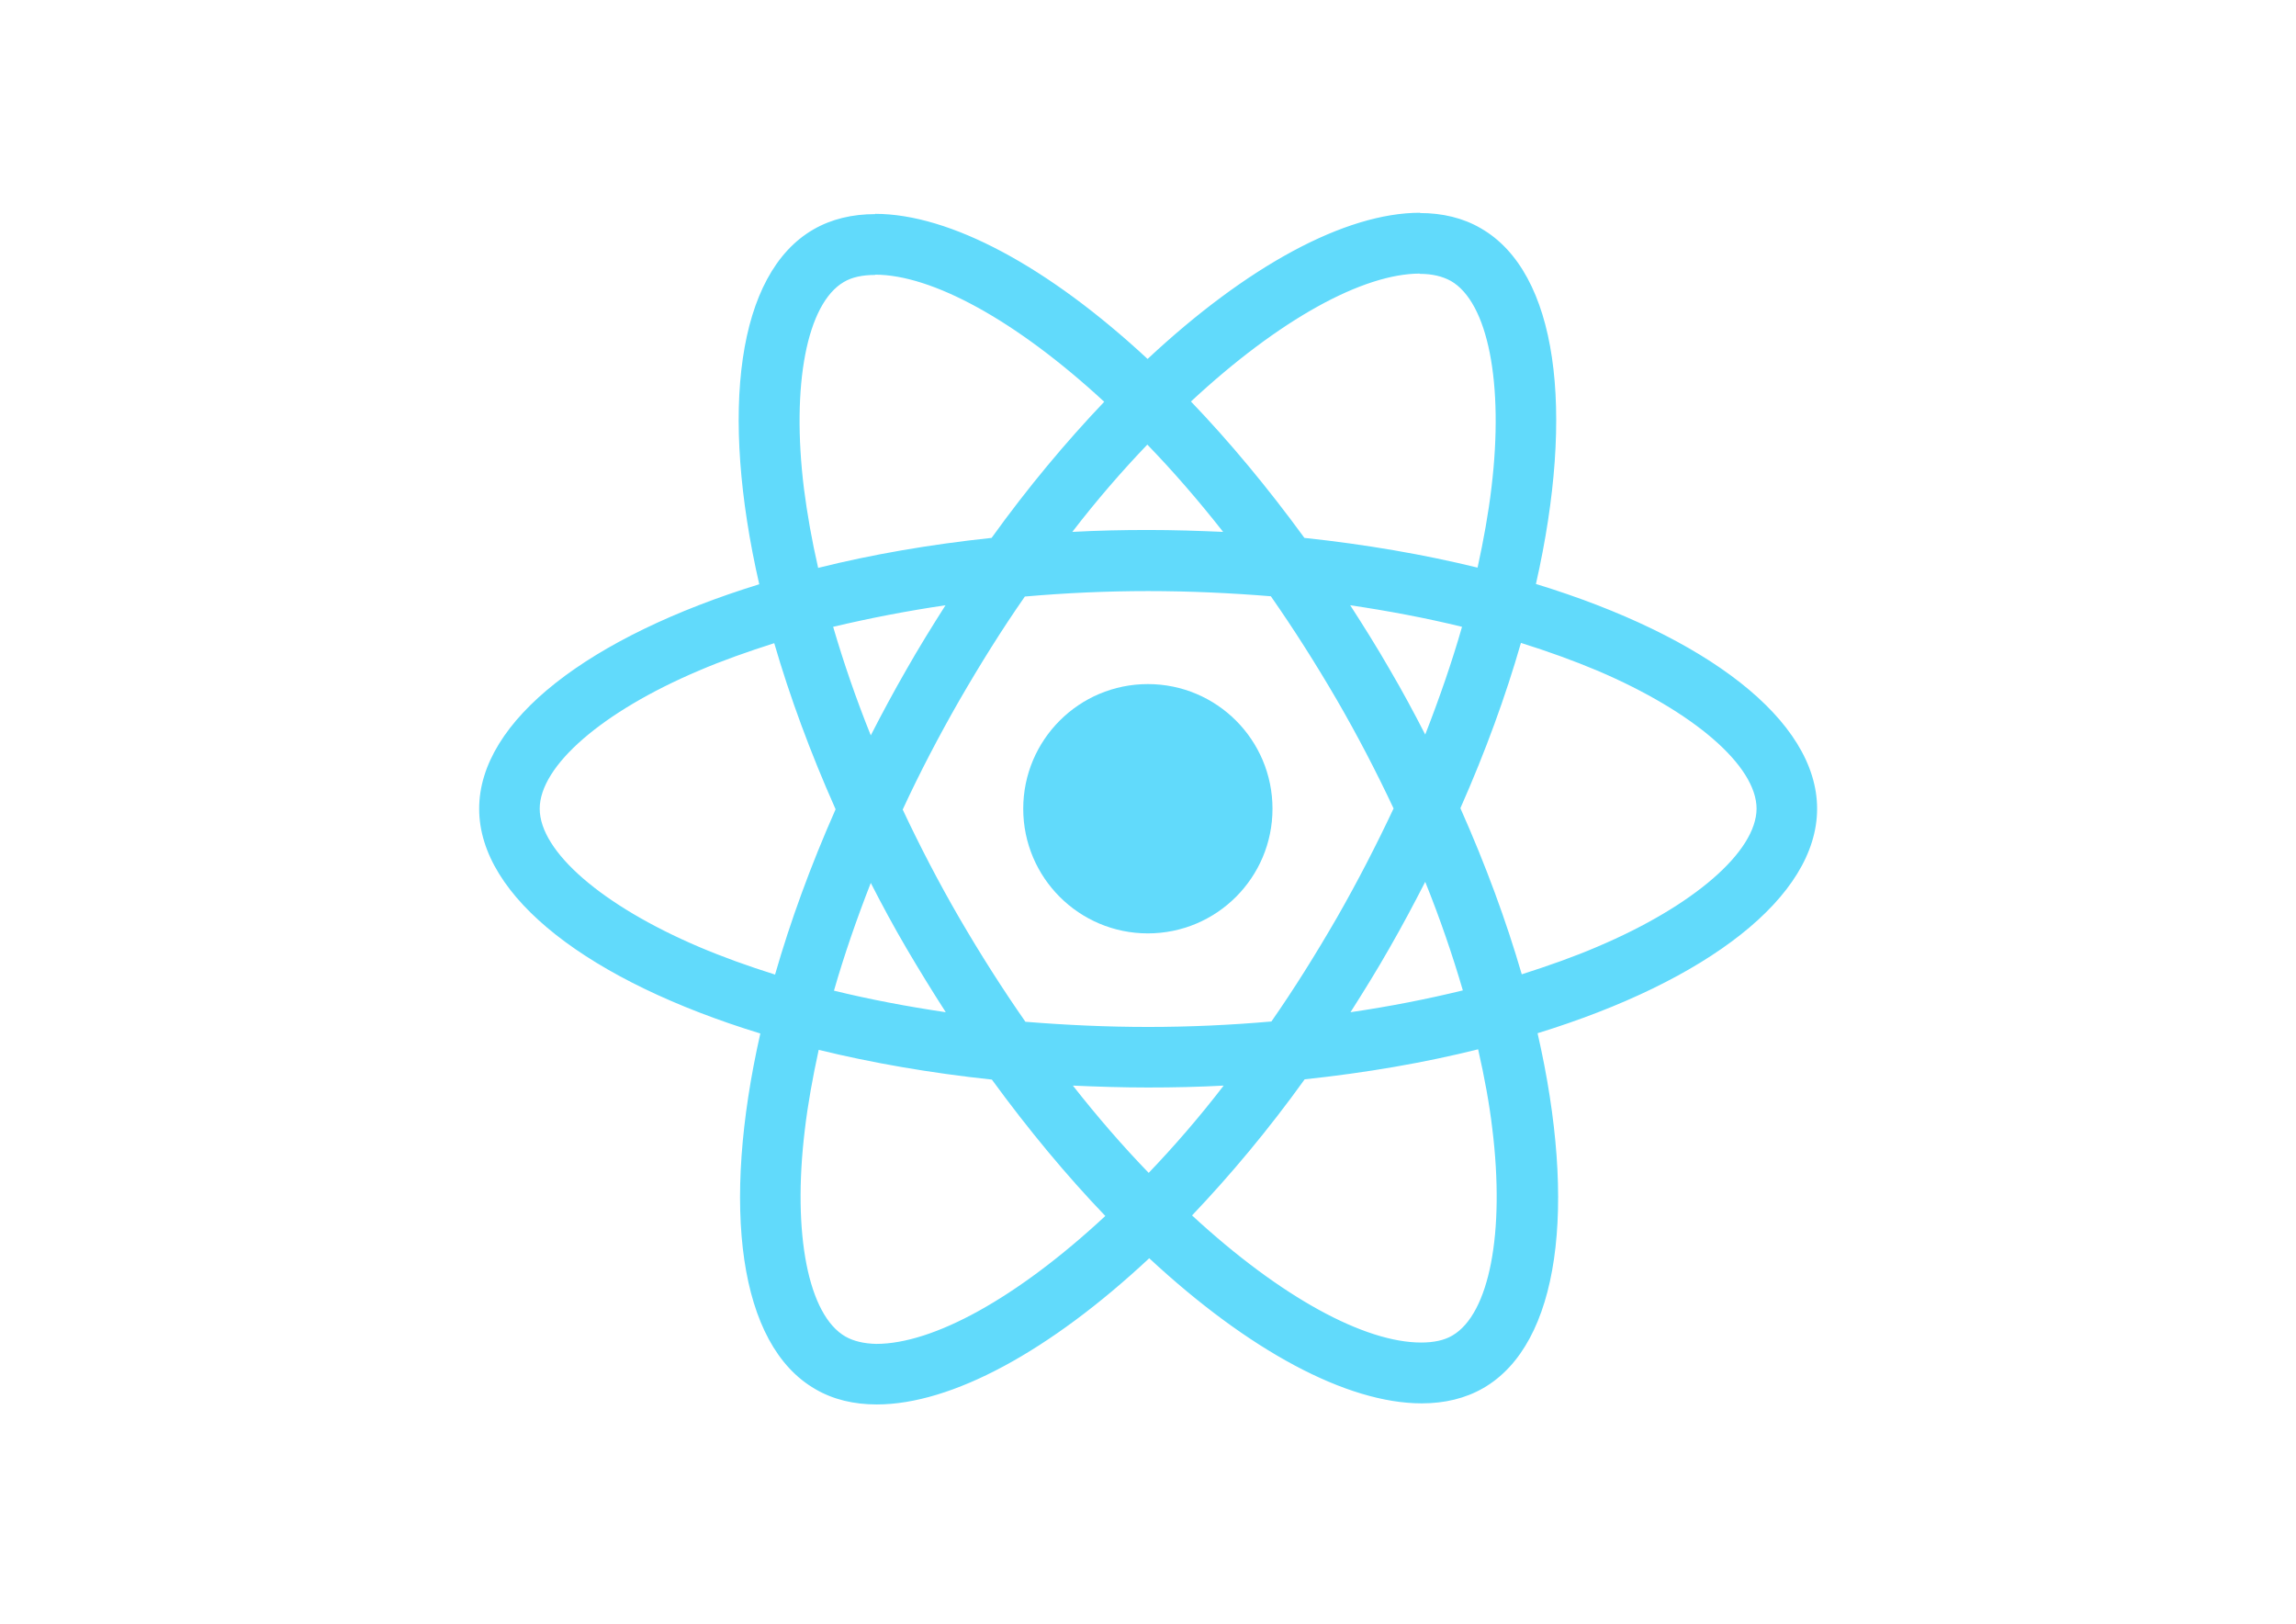
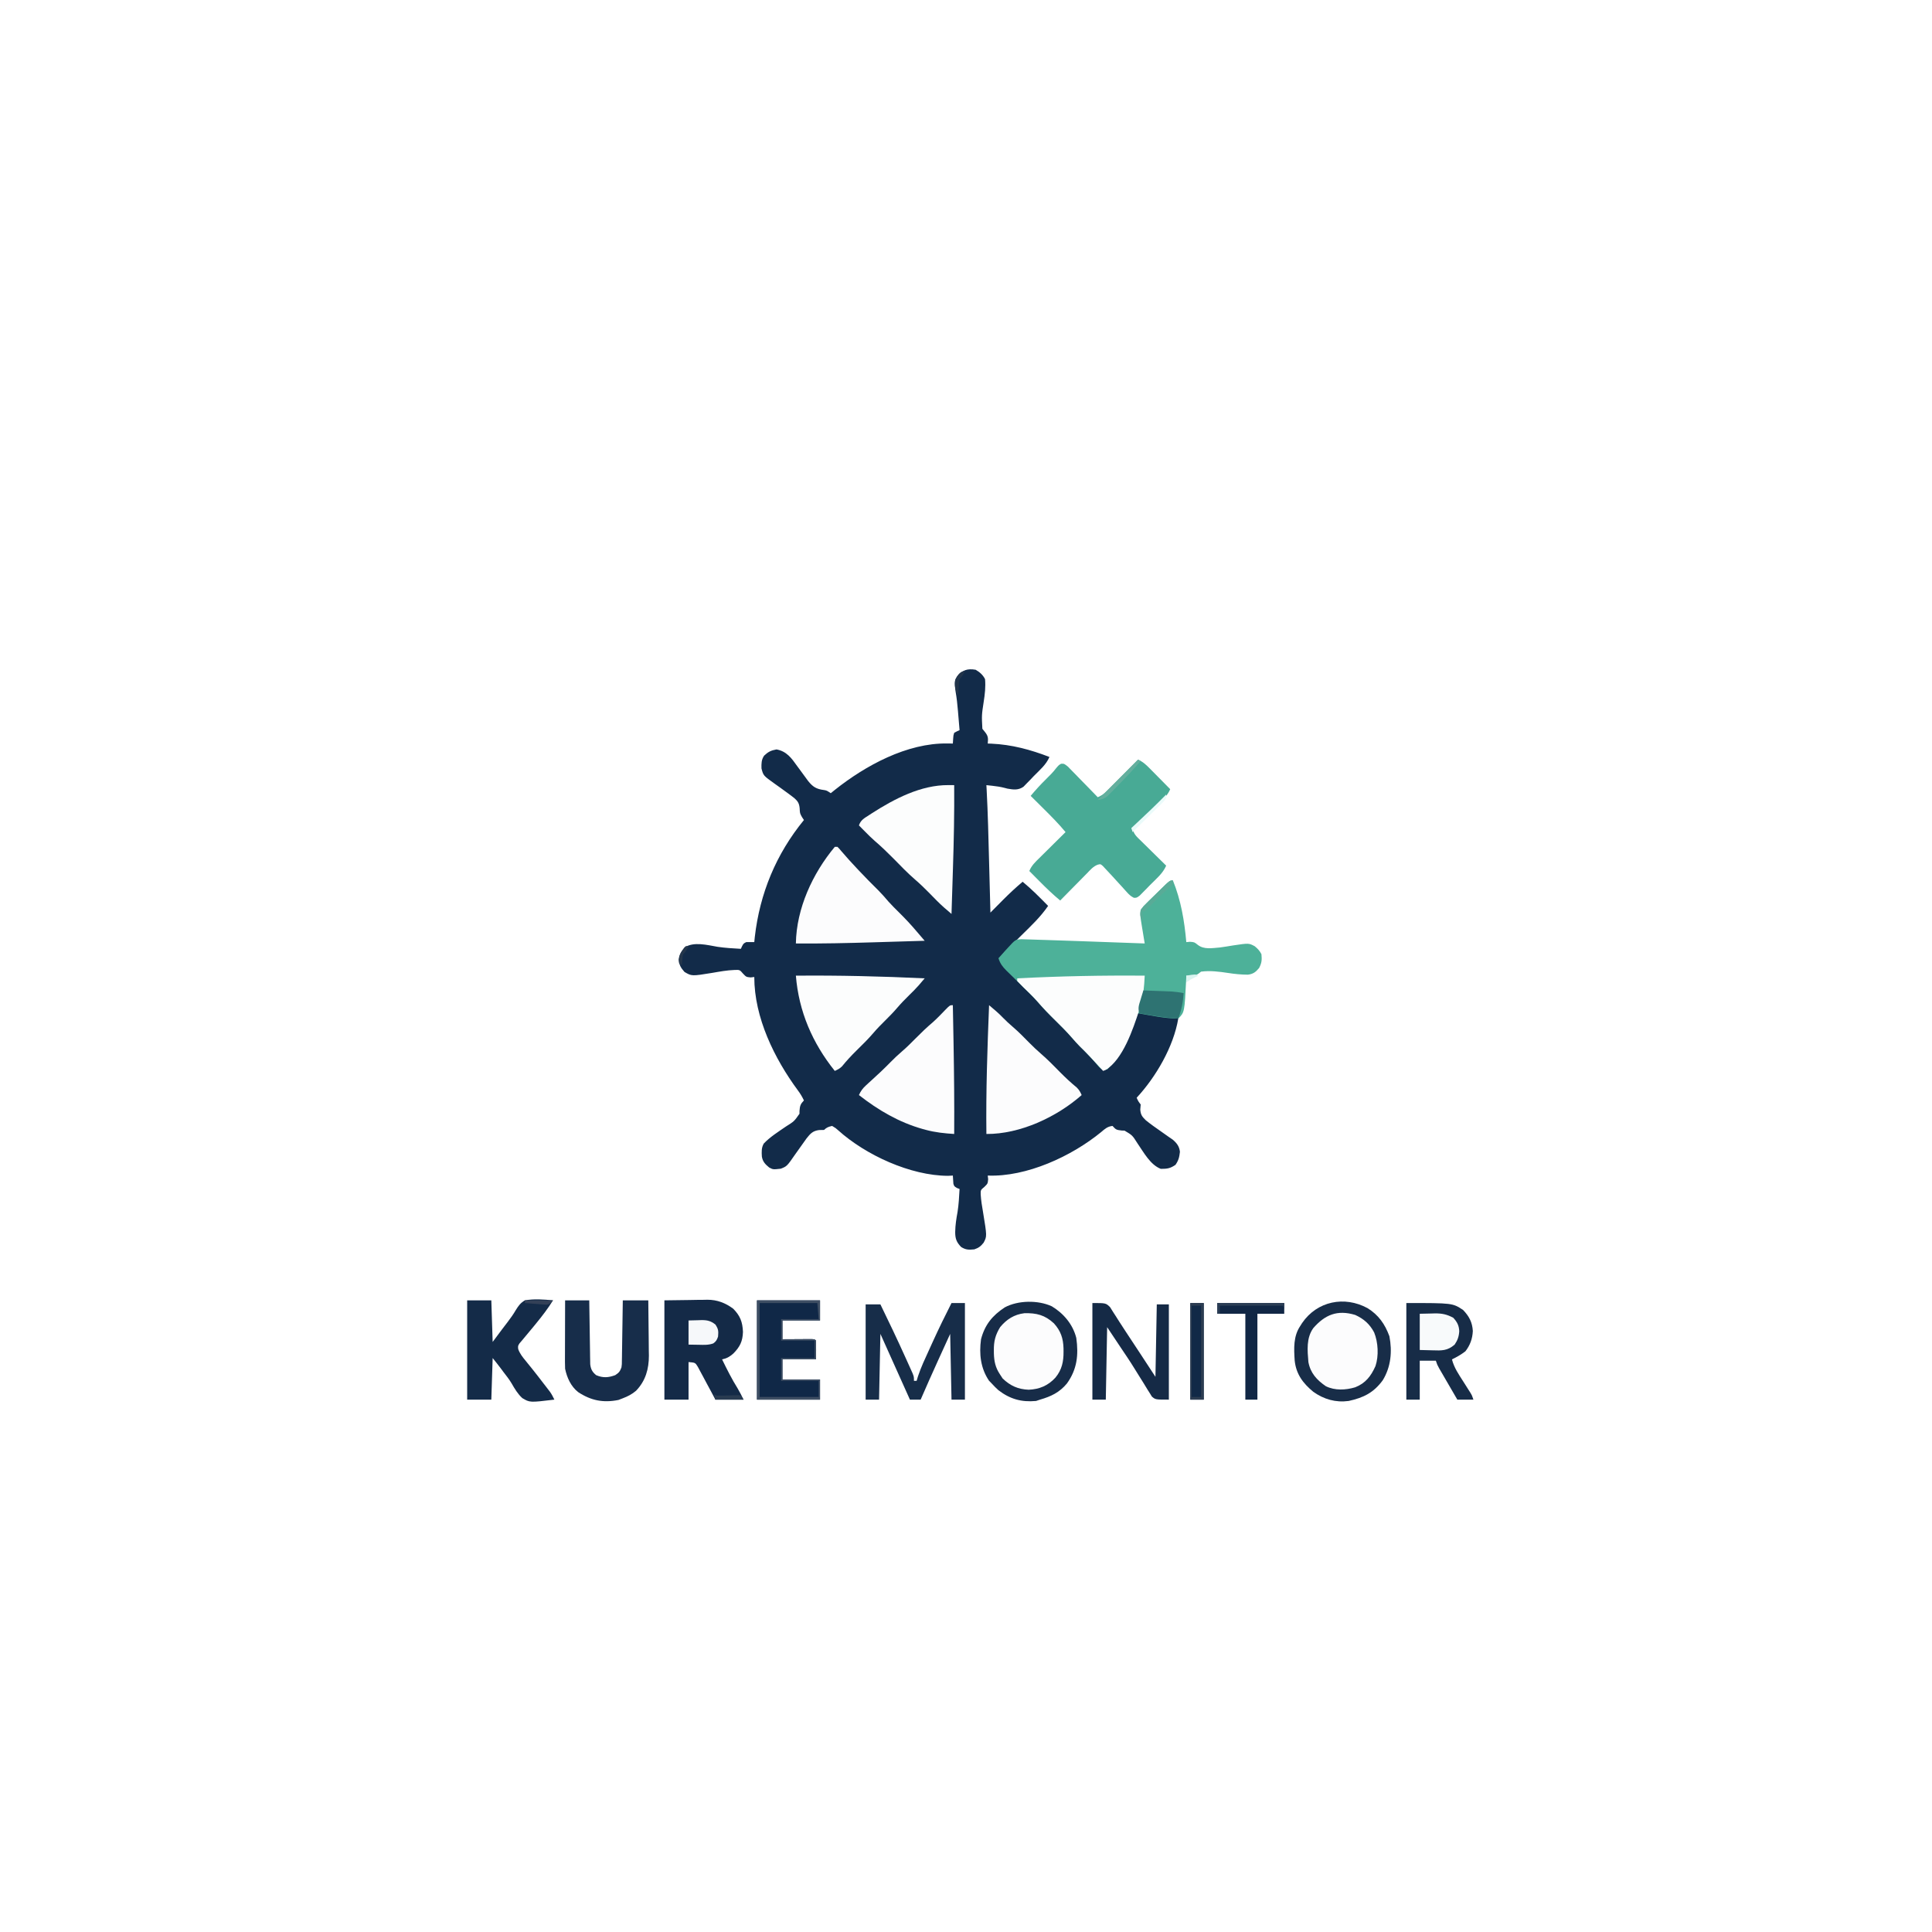
- <svg xmlns="http://www.w3.org/2000/svg" viewBox="0 0 841.9 595.3">
-   <g fill="#61DAFB">
-     <path d="M666.3 296.5c0-32.5-40.7-63.3-103.1-82.4 14.4-63.6 8-114.2-20.2-130.4-6.5-3.8-14.1-5.6-22.4-5.6v22.3c4.6 0 8.3.9 11.4 2.6 13.6 7.8 19.5 37.5 14.9 75.7-1.1 9.4-2.9 19.3-5.1 29.4-19.6-4.8-41-8.5-63.5-10.9-13.5-18.5-27.5-35.3-41.6-50 32.6-30.3 63.2-46.9 84-46.9V78c-27.5 0-63.5 19.6-99.9 53.6-36.4-33.8-72.4-53.2-99.9-53.2v22.3c20.7 0 51.4 16.5 84 46.6-14 14.7-28 31.4-41.3 49.9-22.6 2.4-44 6.1-63.6 11-2.3-10-4-19.7-5.2-29-4.7-38.2 1.1-67.9 14.6-75.8 3-1.8 6.9-2.6 11.5-2.6V78.5c-8.4 0-16 1.8-22.6 5.6-28.1 16.2-34.4 66.7-19.9 130.1-62.2 19.2-102.7 49.9-102.7 82.3 0 32.5 40.7 63.3 103.1 82.4-14.4 63.6-8 114.2 20.2 130.4 6.5 3.8 14.1 5.6 22.5 5.6 27.5 0 63.5-19.6 99.9-53.6 36.4 33.8 72.4 53.2 99.9 53.2 8.4 0 16-1.8 22.6-5.6 28.1-16.2 34.4-66.7 19.9-130.1 62-19.1 102.5-49.9 102.5-82.3zm-130.2-66.7c-3.7 12.9-8.3 26.2-13.5 39.5-4.1-8-8.4-16-13.1-24-4.6-8-9.5-15.8-14.4-23.4 14.2 2.1 27.9 4.7 41 7.9zm-45.8 106.5c-7.8 13.5-15.8 26.3-24.1 38.2-14.9 1.3-30 2-45.2 2-15.1 0-30.2-.7-45-1.9-8.3-11.9-16.4-24.6-24.2-38-7.6-13.1-14.5-26.4-20.8-39.8 6.2-13.4 13.2-26.8 20.7-39.9 7.8-13.5 15.8-26.3 24.1-38.2 14.9-1.3 30-2 45.2-2 15.1 0 30.2.7 45 1.9 8.3 11.9 16.4 24.6 24.2 38 7.6 13.1 14.5 26.4 20.8 39.8-6.3 13.4-13.2 26.8-20.7 39.9zm32.3-13c5.4 13.4 10 26.8 13.8 39.8-13.1 3.2-26.9 5.9-41.2 8 4.9-7.7 9.8-15.6 14.4-23.7 4.6-8 8.9-16.1 13-24.1zM421.2 430c-9.3-9.6-18.6-20.3-27.8-32 9 .4 18.2.7 27.5.7 9.4 0 18.7-.2 27.8-.7-9 11.7-18.3 22.4-27.5 32zm-74.4-58.9c-14.2-2.1-27.9-4.7-41-7.9 3.7-12.9 8.3-26.2 13.5-39.5 4.1 8 8.4 16 13.1 24 4.7 8 9.5 15.8 14.4 23.4zM420.7 163c9.3 9.6 18.6 20.3 27.8 32-9-.4-18.2-.7-27.5-.7-9.4 0-18.7.2-27.8.7 9-11.7 18.3-22.4 27.5-32zm-74 58.9c-4.9 7.7-9.8 15.6-14.4 23.7-4.6 8-8.9 16-13 24-5.4-13.4-10-26.8-13.8-39.8 13.1-3.1 26.9-5.8 41.2-7.9zm-90.5 125.2c-35.4-15.1-58.3-34.9-58.3-50.6 0-15.7 22.9-35.6 58.3-50.6 8.6-3.7 18-7 27.7-10.1 5.7 19.6 13.2 40 22.5 60.9-9.2 20.8-16.6 41.1-22.2 60.6-9.9-3.1-19.3-6.5-28-10.2zM310 490c-13.6-7.8-19.5-37.5-14.9-75.7 1.1-9.4 2.9-19.3 5.1-29.4 19.6 4.8 41 8.5 63.5 10.9 13.5 18.5 27.5 35.3 41.6 50-32.6 30.3-63.2 46.9-84 46.9-4.5-.1-8.3-1-11.3-2.7zm237.2-76.2c4.7 38.2-1.1 67.9-14.6 75.8-3 1.8-6.9 2.6-11.5 2.6-20.7 0-51.4-16.5-84-46.6 14-14.7 28-31.4 41.3-49.9 22.6-2.4 44-6.1 63.6-11 2.3 10.1 4.1 19.8 5.2 29.1zm38.5-66.7c-8.6 3.7-18 7-27.7 10.1-5.7-19.6-13.2-40-22.5-60.9 9.2-20.8 16.6-41.1 22.2-60.6 9.9 3.1 19.3 6.5 28.1 10.2 35.4 15.1 58.3 34.9 58.3 50.6-.1 15.7-23 35.6-58.4 50.6zM320.8 78.4z" />
-     <circle cx="420.9" cy="296.5" r="45.7" />
-     <path d="M520.5 78.1z" />
+ <svg xmlns="http://www.w3.org/2000/svg" version="1.1" width="512" height="512" viewBox="30 130 450 220">
+   <g transform="translate(36, 136) scale(0.3125)">
+     <path d="M0 0 C3.025 1.736 5.418 3.836 7 7 C7.505 12.687 6.885 18.195 6 23.812 C4.461 33.887 4.461 33.887 5 44 C5.668 44.824 6.335 45.647 7.023 46.496 C9.439 49.556 9.354 51.199 9 55 C10.328 55.039 10.328 55.039 11.684 55.078 C26.91 55.775 40.823 59.518 55 65 C52.523 70.779 47.654 74.837 43.312 79.25 C42.426 80.186 41.54 81.122 40.627 82.086 C39.756 82.97 38.885 83.855 37.988 84.766 C36.806 85.984 36.806 85.984 35.599 87.228 C31.682 89.899 28.191 89.377 23.664 88.598 C22.991 88.421 22.318 88.244 21.625 88.062 C18.535 87.257 15.508 86.808 12.337 86.467 C11.526 86.379 10.714 86.291 9.877 86.2 C8.948 86.101 8.948 86.101 8 86 C8.06 87.071 8.12 88.143 8.181 89.247 C9.125 107.069 9.534 124.906 9.996 142.746 C10.108 147.071 10.223 151.396 10.338 155.721 C10.561 164.147 10.781 172.574 11 181 C11.443 180.552 11.886 180.104 12.342 179.642 C14.392 177.571 16.446 175.504 18.5 173.438 C19.196 172.733 19.892 172.029 20.609 171.303 C25.236 166.655 30.005 162.249 35 158 C41.784 163.55 47.855 169.764 54 176 C48.408 184.189 41.357 190.832 34.312 197.75 C32.456 199.579 30.601 201.409 28.748 203.243 C27.603 204.377 26.454 205.508 25.303 206.635 C21.187 210.466 21.187 210.466 18 215 C18.877 220.176 23.123 223.485 26.73 226.988 C27.399 227.65 28.068 228.312 28.757 228.994 C30.893 231.108 33.04 233.211 35.188 235.312 C37.316 237.405 39.442 239.5 41.565 241.598 C42.884 242.901 44.206 244.2 45.532 245.495 C49.355 249.257 52.939 253.154 56.442 257.215 C58.266 259.305 60.177 261.276 62.156 263.219 C62.869 263.924 63.582 264.629 64.316 265.355 C65.037 266.063 65.758 266.771 66.5 267.5 C71.323 272.236 75.966 277.027 80.375 282.152 C82.736 284.837 85.255 287.313 87.812 289.812 C90.547 292.487 92.878 294.816 95 298 C99.326 296.485 101.285 293.239 103.688 289.562 C104.118 288.911 104.549 288.259 104.992 287.588 C111.546 277.364 116.229 266.131 121 255 C130.9 256.65 140.8 258.3 151 260 C147.509 280.944 134.343 303.524 120 319 C121.22 321.691 121.22 321.691 123 324 C122.897 325.279 122.794 326.558 122.688 327.875 C123.065 331.772 123.954 332.955 126.793 335.762 C130.401 338.684 134.184 341.358 138 344 C140.066 345.454 142.129 346.911 144.188 348.375 C145.047 348.96 145.907 349.545 146.793 350.148 C149.879 352.737 151.804 355.209 152.25 359.281 C151.798 363.291 151.267 365.611 148.938 369 C144.971 371.7 142.808 372 138 372 C130.169 369.017 125.214 359.635 120.603 352.975 C116.799 346.957 116.799 346.957 110.965 343.496 C110.296 343.477 109.627 343.457 108.938 343.438 C104.818 342.98 104.545 342.8 102 340 C98.32 340.391 96.305 342.199 93.562 344.562 C71.473 362.653 37.948 378.135 9 377 C9.103 377.887 9.206 378.774 9.312 379.688 C9 383 9 383 6.5 385.438 C3.688 387.774 3.688 387.774 3.75 391.082 C4.035 395.552 4.72 399.845 5.5 404.25 C8.448 422.22 8.448 422.22 5.98 426.957 C3.896 429.645 2.232 430.923 -1 432 C-5.097 432.379 -7.278 432.449 -10.812 430.25 C-14.287 426.676 -15.28 423.965 -15.25 419 C-15.163 413.946 -14.431 409.175 -13.512 404.215 C-12.604 398.514 -12.324 392.759 -12 387 C-12.645 386.755 -13.289 386.51 -13.953 386.258 C-16 385 -16 385 -16.609 383.055 C-16.74 381.036 -16.87 379.018 -17 377 C-18.763 377.093 -18.763 377.093 -20.562 377.188 C-48.639 377.1 -82.093 361.632 -102.55 343.177 C-104.256 341.637 -104.256 341.637 -107 340 C-109.59 340.592 -111.119 341.119 -113 343 C-114.794 343.031 -114.794 343.031 -116.625 343.062 C-121.361 343.65 -123.194 345.693 -126.078 349.344 C-130.267 355.132 -130.267 355.132 -134.361 360.987 C-140.673 370.085 -140.673 370.085 -145.246 371.883 C-151.018 372.521 -151.018 372.521 -153.879 371.004 C-156.809 368.624 -158.74 366.616 -159.344 362.863 C-159.561 359.317 -159.737 356.283 -157.93 353.137 C-153.181 348.138 -147.056 344.337 -141.402 340.43 C-135.254 336.562 -135.254 336.562 -131.301 330.902 C-131.305 330.254 -131.309 329.606 -131.312 328.938 C-131.003 325.034 -130.634 323.748 -128 321 C-129.278 318.303 -130.677 315.942 -132.469 313.559 C-150.029 289.744 -165 259.276 -165 229 C-166.33 229.155 -166.33 229.155 -167.688 229.312 C-171 229 -171 229 -173.375 226.5 C-175.826 223.634 -175.826 223.634 -179.547 223.75 C-185.238 223.931 -190.802 224.973 -196.402 225.934 C-211.6 228.4 -211.6 228.4 -217 225.25 C-219.773 222.13 -220.833 220.28 -221.375 216.125 C-220.899 212.155 -219.47 210.105 -217 207 C-210.158 202.439 -200.096 205.173 -192.402 206.488 C-186.632 207.356 -180.822 207.668 -175 208 C-174.711 207.361 -174.423 206.721 -174.125 206.062 C-173 204 -173 204 -171 203 C-169 202.96 -167 202.957 -165 203 C-164.876 201.762 -164.752 200.525 -164.625 199.25 C-160.892 166.658 -148.768 137.408 -128 112 C-128.491 111.255 -128.982 110.51 -129.488 109.742 C-131 107 -131 107 -131.188 103.125 C-131.563 99.583 -132.478 98.062 -135.125 95.688 C-137.929 93.469 -140.834 91.393 -143.727 89.293 C-144.388 88.812 -145.049 88.331 -145.73 87.835 C-147.053 86.879 -148.382 85.932 -149.719 84.995 C-158.245 78.921 -158.245 78.921 -159.637 73.535 C-159.712 69.876 -159.756 67.127 -157.672 64.02 C-154.673 61.176 -152.543 60.095 -148.438 59.375 C-140.903 60.745 -137.237 65.865 -133.062 71.75 C-132.007 73.186 -130.95 74.621 -129.891 76.055 C-128.253 78.288 -126.618 80.522 -124.984 82.758 C-121.435 87.252 -118.76 88.945 -113.016 89.648 C-111 90 -111 90 -108 92 C-106.982 91.178 -105.963 90.355 -104.914 89.508 C-82.091 71.378 -51.147 54.475 -21.062 54.938 C-20.29 54.947 -19.518 54.956 -18.723 54.965 C-18.154 54.976 -17.586 54.988 -17 55 C-16.918 53.721 -16.835 52.443 -16.75 51.125 C-16.609 48.945 -16.609 48.945 -16 47 C-13.962 45.878 -13.962 45.878 -12 45 C-12.309 41.291 -12.623 37.583 -12.938 33.875 C-13.025 32.828 -13.112 31.782 -13.201 30.703 C-13.624 25.755 -14.119 20.892 -15 16 C-15.869 8.556 -15.869 8.556 -13.953 5.125 C-9.949 0.226 -6.231 -1.064 0 0 Z " fill="#122B49" transform="translate(708,112)" />
+     <path d="M0 0 C6.045 14.886 8.585 30.079 10 46 C10.887 45.917 11.774 45.835 12.688 45.75 C16 46 16 46 18.469 47.977 C23.181 51.743 29.242 50.419 35 50 C38.311 49.554 41.596 49.015 44.891 48.465 C56.582 46.717 56.582 46.717 60.98 49.051 C63.143 50.792 64.754 52.509 66 55 C66.407 59.234 66.256 61.516 64.25 65.312 C61.702 68.356 59.875 69.761 55.914 70.266 C50.909 70.231 46.136 69.772 41.188 69 C34.53 67.989 27.715 67.11 21 68 C20.363 68.501 19.726 69.003 19.07 69.52 C16.085 71.655 13.57 71.206 10 71 C9.974 71.813 9.948 72.627 9.922 73.465 C8.692 98.308 8.692 98.308 4 103 C-6.06 102.925 -16.124 100.745 -26 99 C-26.34 99.909 -26.681 100.818 -27.031 101.754 C-32.261 115.436 -38.526 130.427 -49 141 C-53 141 -53 141 -55.008 139.164 C-55.706 138.326 -56.405 137.488 -57.125 136.625 C-61.043 132.063 -65.137 127.81 -69.445 123.617 C-71.478 121.535 -73.378 119.429 -75.273 117.227 C-79.141 112.766 -83.29 108.635 -87.5 104.5 C-91.545 100.528 -95.557 96.584 -99.23 92.262 C-102.348 88.636 -105.676 85.277 -109.082 81.926 C-109.626 81.389 -110.171 80.853 -110.732 80.3 C-113 78.068 -115.272 75.839 -117.552 73.619 C-119.236 71.978 -120.909 70.328 -122.582 68.676 C-123.097 68.18 -123.611 67.684 -124.141 67.173 C-127.015 64.32 -128.803 61.883 -130 58 C-128.233 56.038 -126.462 54.08 -124.688 52.125 C-123.938 51.292 -123.938 51.292 -123.174 50.441 C-117.384 44.076 -117.384 44.076 -112.968 43.833 C-111.706 43.873 -110.445 43.912 -109.145 43.953 C-108.434 43.973 -107.724 43.992 -106.993 44.013 C-104.599 44.081 -102.206 44.166 -99.812 44.25 C-98.122 44.302 -96.431 44.353 -94.74 44.404 C-88.826 44.586 -82.913 44.793 -77 45 C-74.557 45.084 -72.113 45.168 -69.67 45.252 C-53.446 45.813 -37.223 46.398 -21 47 C-21.217 45.698 -21.433 44.396 -21.656 43.055 C-21.938 41.328 -22.219 39.602 -22.5 37.875 C-22.643 37.019 -22.786 36.163 -22.934 35.281 C-24.507 25.538 -24.507 25.538 -24 22 C-22.012 19.299 -22.012 19.299 -19.258 16.602 C-18.774 16.122 -18.291 15.642 -17.792 15.148 C-16.772 14.141 -15.745 13.141 -14.71 12.148 C-13.123 10.623 -11.558 9.078 -9.996 7.527 C-2.327 0 -2.327 0 0 0 Z " fill="#4DB199" transform="translate(855,269)" />
+     <path d="M0 0 C3.668 1.539 5.986 3.755 8.766 6.57 C9.655 7.466 10.545 8.362 11.461 9.285 C12.381 10.222 13.302 11.159 14.25 12.125 C15.195 13.08 16.14 14.034 17.086 14.988 C19.395 17.321 21.7 19.658 24 22 C22.453 25.689 20.207 28.037 17.387 30.844 C16.468 31.76 15.55 32.677 14.604 33.621 C13.885 34.33 13.885 34.33 13.152 35.054 C11.698 36.49 10.252 37.934 8.807 39.379 C4.678 43.482 0.603 47.427 -4 51 C-3.56 55.376 -0.645 57.738 2.348 60.641 C3.145 61.431 3.145 61.431 3.958 62.238 C5.652 63.916 7.357 65.583 9.062 67.25 C10.215 68.387 11.367 69.525 12.518 70.664 C15.337 73.451 18.166 76.228 21 79 C18.521 84.828 13.517 88.893 9.125 93.312 C8.214 94.257 7.302 95.201 6.363 96.174 C5.483 97.061 4.602 97.949 3.695 98.863 C2.891 99.681 2.087 100.499 1.258 101.341 C-1 103 -1 103 -3.097 102.95 C-5.27 101.865 -6.515 100.743 -8.137 98.938 C-8.996 97.995 -8.996 97.995 -9.874 97.033 C-10.472 96.362 -11.071 95.691 -11.688 95 C-12.938 93.635 -14.189 92.27 -15.441 90.906 C-16.628 89.604 -17.814 88.302 -19 87 C-20.69 85.147 -22.396 83.318 -24.125 81.5 C-24.788 80.788 -25.45 80.077 -26.133 79.344 C-27.885 77.759 -27.885 77.759 -29.939 78.26 C-33.366 79.491 -35.589 82.225 -38.078 84.785 C-38.65 85.361 -39.221 85.937 -39.81 86.53 C-41.63 88.367 -43.44 90.215 -45.25 92.062 C-46.484 93.311 -47.718 94.559 -48.953 95.807 C-51.977 98.863 -54.991 101.929 -58 105 C-63.437 100.47 -68.465 95.657 -73.438 90.625 C-74.169 89.889 -74.901 89.153 -75.654 88.395 C-77.439 86.599 -79.22 84.8 -81 83 C-79.378 78.899 -76.423 76.169 -73.336 73.141 C-72.508 72.317 -72.508 72.317 -71.663 71.476 C-69.905 69.729 -68.14 67.99 -66.375 66.25 C-65.179 65.064 -63.984 63.878 -62.789 62.691 C-59.865 59.789 -56.934 56.893 -54 54 C-59.104 47.819 -64.683 42.202 -70.375 36.562 C-71.302 35.64 -72.229 34.718 -73.184 33.768 C-75.453 31.509 -77.726 29.254 -80 27 C-76.303 22.578 -72.497 18.404 -68.375 14.375 C-65.681 11.741 -63.18 9.239 -60.914 6.227 C-59 4 -59 4 -57.247 3.025 C-55 3 -55 3 -52.251 5.181 C-51.201 6.232 -50.165 7.296 -49.141 8.371 C-48.591 8.927 -48.042 9.484 -47.476 10.057 C-45.722 11.839 -43.986 13.638 -42.25 15.438 C-41.065 16.648 -39.879 17.857 -38.691 19.064 C-35.781 22.03 -32.886 25.011 -30 28 C-25.804 26.362 -23.013 23.267 -19.922 20.117 C-19.35 19.543 -18.779 18.969 -18.19 18.377 C-16.372 16.548 -14.561 14.711 -12.75 12.875 C-11.516 11.631 -10.282 10.388 -9.047 9.145 C-6.026 6.102 -3.011 3.052 0 0 Z " fill="#48AA95" transform="translate(829,179)" />
+     <path d="M0 0 C8.203 5.077 12.968 11.895 16.281 20.93 C18.48 32.291 17.437 43.8 11.328 53.75 C4.56 62.987 -2.941 66.738 -14.094 69.18 C-23.746 70.468 -32.48 67.988 -40.406 62.367 C-48.099 56.043 -53.27 49.183 -54.321 38.97 C-54.902 29.961 -55.367 20.909 -50.094 13.18 C-49.658 12.489 -49.222 11.798 -48.773 11.086 C-37.603 -5.273 -17.183 -9.342 0 0 Z " fill="#FCFCFD" transform="translate(1000.094,587.8203)" />
+     <path d="M0 0 C8.831 5.331 15.704 13.47 18.25 23.562 C20.043 36.212 18.863 47.009 11.25 57.562 C5.682 64.227 -0.522 67.175 -8.75 69.562 C-9.74 69.892 -10.73 70.222 -11.75 70.562 C-22.557 71.566 -31.11 69.193 -39.75 62.562 C-42.375 60.125 -42.375 60.125 -44.75 57.562 C-45.771 56.511 -45.771 56.511 -46.812 55.438 C-53.106 46.099 -54.236 35.533 -52.75 24.562 C-49.914 13.714 -44.271 6.892 -35.094 0.824 C-25.151 -4.528 -10.222 -4.719 0 0 Z " fill="#FCFCFD" transform="translate(764.75,586.4375)" />
+     <path d="M0 0 C0.173 9.062 0.339 18.125 0.5 27.188 C0.512 27.857 0.524 28.526 0.536 29.215 C0.929 51.478 1.144 73.733 1 96 C-6.225 95.541 -13.13 94.834 -20.125 92.938 C-20.927 92.721 -21.729 92.505 -22.555 92.282 C-40.288 87.251 -55.542 78.277 -70 67 C-68.639 63.917 -67.14 61.945 -64.656 59.68 C-63.992 59.067 -63.327 58.454 -62.643 57.822 C-61.936 57.18 -61.228 56.537 -60.5 55.875 C-59.04 54.53 -57.582 53.184 -56.125 51.836 C-55.416 51.181 -54.707 50.526 -53.977 49.851 C-51.421 47.458 -48.956 44.995 -46.5 42.5 C-43.811 39.776 -41.102 37.168 -38.188 34.688 C-34.429 31.478 -30.973 28.012 -27.5 24.5 C-23.478 20.432 -19.421 16.524 -15.047 12.832 C-11.769 9.898 -8.722 6.729 -5.679 3.554 C-2.215 0 -2.215 0 0 0 Z " fill="#FCFCFD" transform="translate(691,362)" />
+     <path d="M0 0 C0.66 0 1.32 0 2 0 C3.472 1.475 3.472 1.475 5.172 3.512 C8.754 7.723 12.464 11.784 16.25 15.812 C17.225 16.852 17.225 16.852 18.219 17.912 C22.936 22.922 27.766 27.792 32.66 32.629 C35.261 35.265 37.658 38.023 40.059 40.84 C42.601 43.669 45.295 46.327 48 49 C52.55 53.5 56.875 58.105 61 63 C62.035 64.209 63.07 65.418 64.106 66.626 C64.648 67.257 65.189 67.889 65.747 68.539 C66.161 69.021 66.574 69.503 67 70 C58.322 70.265 49.644 70.526 40.967 70.782 C36.934 70.901 32.901 71.022 28.869 71.146 C9.573 71.737 -9.692 72.17 -29 72 C-28.552 45.873 -16.59 19.908 0 0 Z " fill="#FCFCFD" transform="translate(603,244)" />
+     <path d="M0 0 C-0.397 8.125 -0.972 15.789 -3.438 23.562 C-3.696 24.395 -3.955 25.227 -4.222 26.084 C-8.649 39.664 -16.233 62.587 -29.289 70.363 C-29.854 70.573 -30.418 70.784 -31 71 C-31.69 70.238 -32.379 69.476 -33.09 68.691 C-38.176 63.096 -43.3 57.591 -48.734 52.328 C-50.652 50.358 -52.442 48.348 -54.234 46.266 C-58.116 41.794 -62.277 37.647 -66.5 33.5 C-71.3 28.785 -75.916 24.017 -80.303 18.915 C-83.578 15.219 -87.167 11.832 -90.721 8.406 C-92.183 6.973 -93.596 5.49 -95 4 C-95 3.34 -95 2.68 -95 2 C-63.31 0.362 -31.73 -0.275 0 0 Z " fill="#FCFDFD" transform="translate(834,340)" />
+     <path d="M0 0 C32.057 -0.297 63.979 0.477 96 2 C95.058 3.109 94.115 4.217 93.172 5.324 C92.384 6.25 92.384 6.25 91.581 7.194 C89.359 9.732 86.975 12.081 84.562 14.438 C81.424 17.53 78.36 20.644 75.5 24 C72.659 27.333 69.616 30.426 66.5 33.5 C63.447 36.512 60.459 39.535 57.688 42.812 C53.768 47.416 49.435 51.596 45.136 55.84 C41.359 59.586 37.767 63.398 34.43 67.547 C32.779 69.224 31.144 70.062 29 71 C12.315 50.173 2.182 26.728 0 0 Z " fill="#FCFDFD" transform="translate(574,340)" />
+     <path d="M0 0 C1.127 0.96 2.253 1.921 3.379 2.883 C4.006 3.418 4.634 3.953 5.28 4.505 C7.086 6.075 8.78 7.711 10.438 9.438 C12.749 11.79 15.112 13.991 17.625 16.125 C22.008 19.894 26.043 23.985 30.081 28.118 C32.926 31.009 35.832 33.758 38.906 36.406 C43.868 40.693 48.411 45.361 53 50.039 C56.952 54.037 60.989 57.792 65.336 61.359 C67.115 63.113 68.018 64.719 69 67 C50.422 83.39 23.061 96.184 -2 96 C-2.38 63.963 -1.278 32.009 0 0 Z " fill="#FCFCFD" transform="translate(718,362)" />
+     <path d="M0 0 C0.805 0.004 1.609 0.009 2.438 0.013 C3.048 0.019 3.658 0.024 4.287 0.03 C4.443 20.736 4.031 41.387 3.359 62.08 C3.235 65.93 3.117 69.78 2.998 73.63 C2.766 81.097 2.528 88.563 2.287 96.03 C-1.466 92.86 -5.174 89.701 -8.616 86.19 C-9.279 85.519 -9.942 84.848 -10.625 84.157 C-11.972 82.785 -13.318 81.412 -14.665 80.04 C-17.881 76.786 -21.118 73.63 -24.592 70.651 C-30.485 65.576 -35.838 59.949 -41.292 54.413 C-45.707 49.957 -50.174 45.664 -54.936 41.58 C-57.482 39.359 -59.841 36.998 -62.213 34.593 C-63.497 33.295 -63.497 33.295 -64.807 31.971 C-65.751 31.01 -65.751 31.01 -66.713 30.03 C-65.358 25.963 -62.66 24.644 -59.213 22.405 C-58.546 21.968 -57.879 21.532 -57.192 21.082 C-40.358 10.256 -20.512 -0.144 0 0 Z " fill="#FCFDFD" transform="translate(687.7134,197.97)" />
+     <path d="M0 0 C9.374 -0.124 9.374 -0.124 18.938 -0.25 C20.892 -0.286 22.846 -0.323 24.859 -0.36 C26.436 -0.372 28.013 -0.382 29.59 -0.391 C30.386 -0.411 31.182 -0.432 32.002 -0.453 C39.307 -0.457 45.448 1.891 51.312 6.25 C56.495 11.553 58.243 16.05 58.562 23.5 C58.326 30.54 56.329 34.603 51.473 39.559 C48.766 41.99 46.524 43.28 43 44 C46.613 51.418 50.253 58.719 54.641 65.719 C56.238 68.399 57.605 71.21 59 74 C52.07 74 45.14 74 38 74 C36.975 72.063 35.95 70.125 34.895 68.129 C33.889 66.257 32.878 64.388 31.866 62.519 C31.166 61.22 30.473 59.917 29.786 58.611 C28.796 56.733 27.785 54.868 26.77 53.004 C26.167 51.878 25.565 50.752 24.945 49.592 C23.02 46.426 23.02 46.426 18 46 C18 55.24 18 64.48 18 74 C12.06 74 6.12 74 0 74 C0 49.58 0 25.16 0 0 Z " fill="#142A47" transform="translate(476,582)" />
+     <path d="M0 0 C5.94 0 11.88 0 18 0 C18.495 15.345 18.495 15.345 19 31 C21.289 27.927 23.579 24.854 25.938 21.688 C27.338 19.852 28.74 18.017 30.145 16.184 C32.357 13.269 34.438 10.395 36.262 7.223 C38.334 3.916 39.651 2.037 43 0 C49.935 -1.24 57.028 -0.682 64 0 C60.261 6.018 56.044 11.524 51.562 17 C50.995 17.696 50.427 18.392 49.843 19.109 C47.441 22.046 45.028 24.968 42.566 27.855 C41.926 28.625 41.285 29.395 40.625 30.188 C40.081 30.82 39.537 31.453 38.977 32.105 C37.815 33.993 37.815 33.993 38.039 36.348 C39.31 39.855 41.395 42.419 43.75 45.25 C44.745 46.481 45.738 47.713 46.73 48.945 C47.522 49.922 47.522 49.922 48.33 50.919 C51.294 54.613 54.179 58.367 57.062 62.125 C57.622 62.847 58.182 63.569 58.759 64.313 C59.545 65.338 59.545 65.338 60.348 66.383 C60.812 66.985 61.276 67.587 61.754 68.208 C63.046 70.067 64.038 71.954 65 74 C46.691 76.205 46.691 76.205 41.023 72.819 C37.678 69.686 35.388 65.88 33.134 61.92 C31.348 58.896 29.213 56.214 27.062 53.438 C26.373 52.508 25.683 51.579 24.973 50.621 C23.032 48.042 21.016 45.52 19 43 C18.67 53.23 18.34 63.46 18 74 C12.06 74 6.12 74 0 74 C0 49.58 0 25.16 0 0 Z " fill="#142B48" transform="translate(329,582)" />
+     <path d="M0 0 C5.94 0 11.88 0 18 0 C18.02 1.494 18.04 2.987 18.06 4.526 C18.136 10.065 18.225 15.604 18.317 21.143 C18.356 23.54 18.391 25.938 18.422 28.336 C18.468 31.781 18.526 35.227 18.586 38.672 C18.597 39.745 18.609 40.818 18.621 41.924 C18.641 42.924 18.661 43.925 18.681 44.956 C18.694 45.835 18.708 46.715 18.722 47.621 C19.157 51.342 20.242 53.376 23.125 55.75 C28.208 57.96 32.329 57.619 37.375 55.75 C40.197 53.869 40.806 53.076 42 50 C42.324 47.579 42.324 47.579 42.319 44.956 C42.339 43.955 42.359 42.955 42.379 41.924 C42.396 40.314 42.396 40.314 42.414 38.672 C42.433 37.568 42.453 36.464 42.473 35.326 C42.533 31.801 42.579 28.275 42.625 24.75 C42.663 22.359 42.702 19.969 42.742 17.578 C42.838 11.719 42.922 5.86 43 0 C49.27 0 55.54 0 62 0 C62.099 6.919 62.172 13.838 62.22 20.758 C62.24 23.108 62.267 25.458 62.302 27.808 C62.351 31.201 62.373 34.594 62.391 37.988 C62.411 39.025 62.432 40.062 62.453 41.13 C62.456 51.19 59.991 59.961 52.922 67.348 C49.879 69.964 46.734 71.581 43 73 C41.928 73.412 40.855 73.825 39.75 74.25 C28.395 76.521 19.315 74.709 9.688 68.375 C4.301 64.1 1.378 57.649 0 51 C-0.085 49.29 -0.118 47.577 -0.114 45.864 C-0.113 44.844 -0.113 43.823 -0.113 42.771 C-0.108 41.676 -0.103 40.581 -0.098 39.453 C-0.096 38.327 -0.095 37.2 -0.093 36.04 C-0.088 32.443 -0.075 28.847 -0.062 25.25 C-0.057 22.811 -0.053 20.372 -0.049 17.934 C-0.038 11.956 -0.021 5.978 0 0 Z " fill="#172D4A" transform="translate(402,582)" />
+     <path d="M0 0 C15.51 0 31.02 0 47 0 C47 4.95 47 9.9 47 15 C37.76 15 28.52 15 19 15 C19 19.62 19 24.24 19 29 C21.581 28.983 21.581 28.983 24.215 28.965 C26.456 28.955 28.697 28.946 30.938 28.938 C32.074 28.929 33.21 28.921 34.381 28.912 C35.46 28.909 36.54 28.906 37.652 28.902 C39.153 28.894 39.153 28.894 40.683 28.886 C43 29 43 29 44 30 C44.144 34.668 44.042 39.329 44 44 C35.75 44 27.5 44 19 44 C19 48.95 19 53.9 19 59 C28.24 59 37.48 59 47 59 C47 63.95 47 68.9 47 74 C31.49 74 15.98 74 0 74 C0 49.58 0 25.16 0 0 Z " fill="#102847" transform="translate(545,582)" />
+     <path d="M0 0 C34.457 0 34.457 0 42.312 5.188 C46.803 9.887 49.181 14.313 49.562 20.875 C49.269 26.648 47.569 31.435 44 36 C40.845 38.418 37.582 40.289 34 42 C35.586 48.269 39.124 53.303 42.562 58.688 C43.754 60.565 44.943 62.443 46.129 64.324 C46.656 65.15 47.182 65.976 47.725 66.827 C49 69 49 69 50 72 C46.04 72 42.08 72 38 72 C35.879 68.354 33.761 64.706 31.646 61.056 C30.927 59.815 30.206 58.575 29.484 57.335 C28.446 55.551 27.412 53.766 26.379 51.98 C25.756 50.907 25.133 49.833 24.49 48.727 C23 46 23 46 22 43 C18.04 43 14.08 43 10 43 C10 52.57 10 62.14 10 72 C6.7 72 3.4 72 0 72 C0 48.24 0 24.48 0 0 Z " fill="#172C47" transform="translate(1029,584)" />
+     <path d="M0 0 C3.3 0 6.6 0 10 0 C10 23.76 10 47.52 10 72 C6.7 72 3.4 72 0 72 C-0.33 55.83 -0.66 39.66 -1 23 C-3.331 28.115 -5.661 33.23 -8.062 38.5 C-8.782 40.077 -9.501 41.654 -10.242 43.279 C-14.585 52.814 -18.828 62.389 -23 72 C-25.64 72 -28.28 72 -31 72 C-38.354 55.676 -45.678 39.339 -53 23 C-53.33 39.17 -53.66 55.34 -54 72 C-57.3 72 -60.6 72 -64 72 C-64 48.57 -64 25.14 -64 1 C-60.37 1 -56.74 1 -53 1 C-46.711 13.906 -40.53 26.853 -34.624 39.939 C-34.042 41.228 -33.458 42.516 -32.872 43.804 C-32.05 45.614 -31.236 47.428 -30.422 49.242 C-29.954 50.282 -29.485 51.322 -29.003 52.394 C-28 55 -28 55 -28 58 C-27.34 58 -26.68 58 -26 58 C-25.48 56.269 -25.48 56.269 -24.949 54.504 C-22.722 47.831 -19.734 41.486 -16.804 35.101 C-15.827 32.969 -14.857 30.833 -13.889 28.697 C-9.481 19.017 -4.817 9.483 0 0 Z " fill="#172D49" transform="translate(690,584)" />
+     <path d="M0 0 C10 0 10 0 13.136 3.013 C14.058 4.401 14.943 5.815 15.797 7.246 C16.536 8.386 16.536 8.386 17.29 9.548 C18.344 11.177 19.382 12.814 20.407 14.46 C21.995 16.992 23.633 19.482 25.295 21.965 C28.647 26.976 31.951 32.017 35.25 37.062 C39.127 42.982 43.005 48.901 47 55 C47.33 37.18 47.66 19.36 48 1 C50.97 1 53.94 1 57 1 C57 24.43 57 47.86 57 72 C47 72 47 72 44.339 69.712 C43.363 68.13 43.363 68.13 42.367 66.516 C42.001 65.945 41.634 65.374 41.257 64.786 C40.095 62.96 38.985 61.108 37.875 59.25 C37.124 58.049 36.371 56.849 35.613 55.652 C34.109 53.265 32.622 50.869 31.147 48.463 C27.912 43.21 24.445 38.118 21 33 C17.7 28.05 14.4 23.1 11 18 C10.67 35.82 10.34 53.64 10 72 C6.7 72 3.4 72 0 72 C0 48.24 0 24.48 0 0 Z " fill="#152A46" transform="translate(795,584)" />
+     <path d="M0 0 C8.203 5.077 12.968 11.895 16.281 20.93 C18.48 32.291 17.437 43.8 11.328 53.75 C4.56 62.987 -2.941 66.738 -14.094 69.18 C-23.746 70.468 -32.48 67.988 -40.406 62.367 C-48.099 56.043 -53.27 49.183 -54.321 38.97 C-54.902 29.961 -55.367 20.909 -50.094 13.18 C-49.658 12.489 -49.222 11.798 -48.773 11.086 C-37.603 -5.273 -17.183 -9.342 0 0 Z M-40.43 14.863 C-45.735 22.248 -44.84 31.47 -44.094 40.18 C-42.565 48.376 -37.866 53.52 -31.094 58.18 C-24.353 61.512 -16.323 61.111 -9.219 58.992 C-1.437 55.944 2.575 50.599 5.906 43.18 C8.447 35.573 7.913 25.536 4.934 18.137 C1.663 11.907 -2.778 7.983 -9.18 5.062 C-22.535 1.016 -31.752 4.924 -40.43 14.863 Z " fill="#182D48" transform="translate(1000.094,587.8203)" />
+     <path d="M0 0 C8.831 5.331 15.704 13.47 18.25 23.562 C20.043 36.212 18.863 47.009 11.25 57.562 C5.682 64.227 -0.522 67.175 -8.75 69.562 C-9.74 69.892 -10.73 70.222 -11.75 70.562 C-22.557 71.566 -31.11 69.193 -39.75 62.562 C-42.375 60.125 -42.375 60.125 -44.75 57.562 C-45.771 56.511 -45.771 56.511 -46.812 55.438 C-53.106 46.099 -54.236 35.533 -52.75 24.562 C-49.914 13.714 -44.271 6.892 -35.094 0.824 C-25.151 -4.528 -10.222 -4.719 0 0 Z M-38.496 15.523 C-42.097 21.379 -43.283 26.155 -43.188 32.938 C-43.181 33.686 -43.174 34.434 -43.167 35.204 C-42.997 41.036 -42.017 45.635 -38.75 50.562 C-38.049 51.635 -37.347 52.708 -36.625 53.812 C-30.912 59.277 -25.186 61.851 -17.25 62.188 C-9.176 61.836 -2.817 59.164 2.688 53.188 C7.563 47.279 8.812 41.181 8.75 33.75 C8.741 32.561 8.741 32.561 8.733 31.349 C8.504 23.84 6.691 18.38 1.605 12.738 C-5.089 6.497 -11.442 4.914 -20.461 5.152 C-28.044 6.098 -33.686 9.693 -38.496 15.523 Z " fill="#172C48" transform="translate(764.75,586.4375)" />
+     <path d="M0 0 C16.5 0 33 0 50 0 C50 2.64 50 5.28 50 8 C43.4 8 36.8 8 30 8 C30 29.12 30 50.24 30 72 C27.03 72 24.06 72 21 72 C21 50.88 21 29.76 21 8 C14.07 8 7.14 8 0 8 C0 5.36 0 2.72 0 0 Z " fill="#112745" transform="translate(888,584)" />
+     <path d="M0 0 C3.3 0 6.6 0 10 0 C10 23.76 10 47.52 10 72 C6.7 72 3.4 72 0 72 C0 48.24 0 24.48 0 0 Z " fill="#112947" transform="translate(868,584)" />
+     <path d="M0 0 C4.238 -0.093 4.238 -0.093 8.562 -0.188 C9.438 -0.215 10.314 -0.242 11.217 -0.27 C16.59 -0.327 20.254 0.433 25 3 C27.907 6.206 29.241 8.723 29.438 13 C29.205 16.925 28.242 19.712 26 23 C20.71 27.621 16.278 27.495 9.625 27.25 C6.449 27.168 3.272 27.085 0 27 C0 18.09 0 9.18 0 0 Z " fill="#F8FAFB" transform="translate(1039,592)" />
+     <path d="M0 0 C3.875 0.14 7.75 0.288 11.625 0.438 C12.719 0.477 13.814 0.516 14.941 0.557 C16.005 0.599 17.068 0.64 18.164 0.684 C19.625 0.739 19.625 0.739 21.116 0.795 C24.125 1.009 27.033 1.459 30 2 C29.591 8.762 28.43 14.672 26 21 C16.173 20.451 6.653 18.819 -3 17 C-4.291 13.128 -3.223 10.558 -2.062 6.812 C-1.77 5.831 -1.77 5.831 -1.471 4.83 C-0.988 3.218 -0.495 1.609 0 0 Z " fill="#2E7372" transform="translate(833,351)" />
+     <path d="M0 0 C15.51 0 31.02 0 47 0 C47 4.95 47 9.9 47 15 C37.76 15 28.52 15 19 15 C19 19.62 19 24.24 19 29 C21.581 28.983 21.581 28.983 24.215 28.965 C26.456 28.955 28.697 28.946 30.938 28.938 C32.074 28.929 33.21 28.921 34.381 28.912 C35.46 28.909 36.54 28.906 37.652 28.902 C39.153 28.894 39.153 28.894 40.683 28.886 C43 29 43 29 44 30 C44.144 34.668 44.042 39.329 44 44 C35.75 44 27.5 44 19 44 C19 48.95 19 53.9 19 59 C28.24 59 37.48 59 47 59 C47 63.95 47 68.9 47 74 C31.49 74 15.98 74 0 74 C0 49.58 0 25.16 0 0 Z M2 2 C2 25.1 2 48.2 2 72 C16.52 72 31.04 72 46 72 C46 68.04 46 64.08 46 60 C36.76 60 27.52 60 18 60 C18 54.39 18 48.78 18 43 C26.25 43 34.5 43 43 43 C43 38.71 43 34.42 43 30 C34.75 30 26.5 30 18 30 C18 24.72 18 19.44 18 14 C27.24 14 36.48 14 46 14 C45.505 8.06 45.505 8.06 45 2 C30.81 2 16.62 2 2 2 Z " fill="#3E4E63" transform="translate(545,582)" />
+     <path d="M0 0 C3.558 -0.093 3.558 -0.093 7.188 -0.188 C8.294 -0.228 8.294 -0.228 9.423 -0.27 C13.839 -0.326 16.521 0.272 20 3 C22.325 6.488 22.335 7.901 22 12 C21.18 14.461 20.556 15.608 18.438 17.102 C14.906 18.403 11.456 18.209 7.75 18.125 C5.192 18.084 2.635 18.043 0 18 C0 12.06 0 6.12 0 0 Z " fill="#F6F8FA" transform="translate(494,597)" />
+     <path d="M0 0 C3.3 0 6.6 0 10 0 C10 23.76 10 47.52 10 72 C6.7 72 3.4 72 0 72 C0 48.24 0 24.48 0 0 Z M1 2 C1 24.44 1 46.88 1 70 C3.31 70 5.62 70 8 70 C8 47.56 8 25.12 8 2 C5.69 2 3.38 2 1 2 Z " fill="#2C3C51" transform="translate(868,584)" />
+     <path d="M0 0 C16.5 0 33 0 50 0 C50 1.65 50 3.3 50 5 C49.505 3.515 49.505 3.515 49 2 C33.49 2 17.98 2 2 2 C2 3.98 2 5.96 2 8 C1.34 8 0.68 8 0 8 C0 5.36 0 2.72 0 0 Z " fill="#2C3E55" transform="translate(888,584)" />
+     <path d="M0 0 C0.66 0.33 1.32 0.66 2 1 C-3.446 7.409 -9.212 13.459 -15.125 19.438 C-16.446 20.802 -16.446 20.802 -17.793 22.193 C-18.648 23.056 -19.502 23.919 -20.383 24.809 C-21.15 25.59 -21.917 26.372 -22.708 27.177 C-25.207 29.164 -26.86 29.662 -30 30 C-20 20 -10 10 0 0 Z " fill="#64AF9E" transform="translate(829,179)" />
+     <path d="M0 0 C0 3 0 3 -1.293 4.367 C-2.231 5.114 -2.231 5.114 -3.188 5.875 C-7.98 9.859 -12.284 14.252 -16.606 18.732 C-18.035 20.191 -19.514 21.6 -21 23 C-21.66 23 -22.32 23 -23 23 C-22.67 25.64 -22.34 28.28 -22 31 C-24.35 27.474 -24.555 26.152 -24 22 C-22.012 19.299 -22.012 19.299 -19.258 16.602 C-18.532 15.882 -18.532 15.882 -17.792 15.148 C-16.772 14.141 -15.745 13.141 -14.71 12.148 C-13.123 10.623 -11.558 9.078 -9.996 7.527 C-2.327 0 -2.327 0 0 0 Z " fill="#59AB97" transform="translate(855,269)" />
+     <path d="M0 0 C0 3 0 3 -2.295 5.635 C-3.345 6.685 -4.404 7.727 -5.469 8.762 C-6.024 9.312 -6.579 9.863 -7.15 10.43 C-8.927 12.19 -10.713 13.939 -12.5 15.688 C-13.705 16.878 -14.91 18.068 -16.113 19.26 C-19.068 22.181 -22.031 25.093 -25 28 C-25.33 27.01 -25.66 26.02 -26 25 C-25.045 24.117 -24.09 23.234 -23.105 22.324 C-15.243 15.033 -7.512 7.653 0 0 Z " fill="#EAFBFA" transform="translate(850,205)" />
+     <path d="M0 0 C0.99 0.495 0.99 0.495 2 1 C3.353 1.048 4.709 1.037 6.062 0.992 C6.859 0.975 7.656 0.959 8.477 0.941 C10.159 0.897 11.841 0.845 13.523 0.785 C14.32 0.771 15.117 0.757 15.938 0.742 C17.034 0.709 17.034 0.709 18.152 0.675 C19.067 0.836 19.067 0.836 20 1 C20.66 1.99 21.32 2.98 22 4 C15.07 4 8.14 4 1 4 C0.67 2.68 0.34 1.36 0 0 Z " fill="#293B51" transform="translate(513,652)" />
+     <path d="M0 0 C6.93 0 13.86 0 21 0 C18 3 18 3 16.007 3.249 C14.899 3.162 14.899 3.162 13.77 3.074 C12.566 2.992 12.566 2.992 11.338 2.908 C10.505 2.835 9.671 2.763 8.812 2.688 C7.968 2.626 7.123 2.565 6.252 2.502 C4.167 2.349 2.083 2.176 0 2 C0 1.34 0 0.68 0 0 Z " fill="#334057" transform="translate(372,582)" />
+     <path d="M0 0 C-1.152 2.468 -2.048 4.048 -4 6 C-4.464 8.892 -4.464 8.892 -4.625 12.125 C-4.7 13.221 -4.775 14.316 -4.852 15.445 C-4.901 16.288 -4.95 17.131 -5 18 C-7.682 13.977 -7.812 10.728 -7 6 C-5.407 3.087 -3.602 0 0 0 Z " fill="#22344A" transform="translate(700,113)" />
+     <path d="M0 0 C0.66 0 1.32 0 2 0 C0.848 2.468 -0.048 4.048 -2 6 C-2.458 7.972 -2.458 7.972 -2.625 10.125 C-2.749 11.404 -2.873 12.682 -3 14 C-3.66 13.67 -4.32 13.34 -5 13 C-5.505 7.7 -4.208 5.18 -1 1 C-0.67 0.67 -0.34 0.34 0 0 Z " fill="#24364B" transform="translate(492,318)" />
+     <path d="M0 0 C-0.928 0.454 -1.856 0.907 -2.812 1.375 C-6.039 2.942 -6.039 2.942 -9 5 C-9 3.35 -9 1.7 -9 0 C-2.25 -1.125 -2.25 -1.125 0 0 Z " fill="#DAF4F0" transform="translate(874,340)" />
  </g>
</svg>
